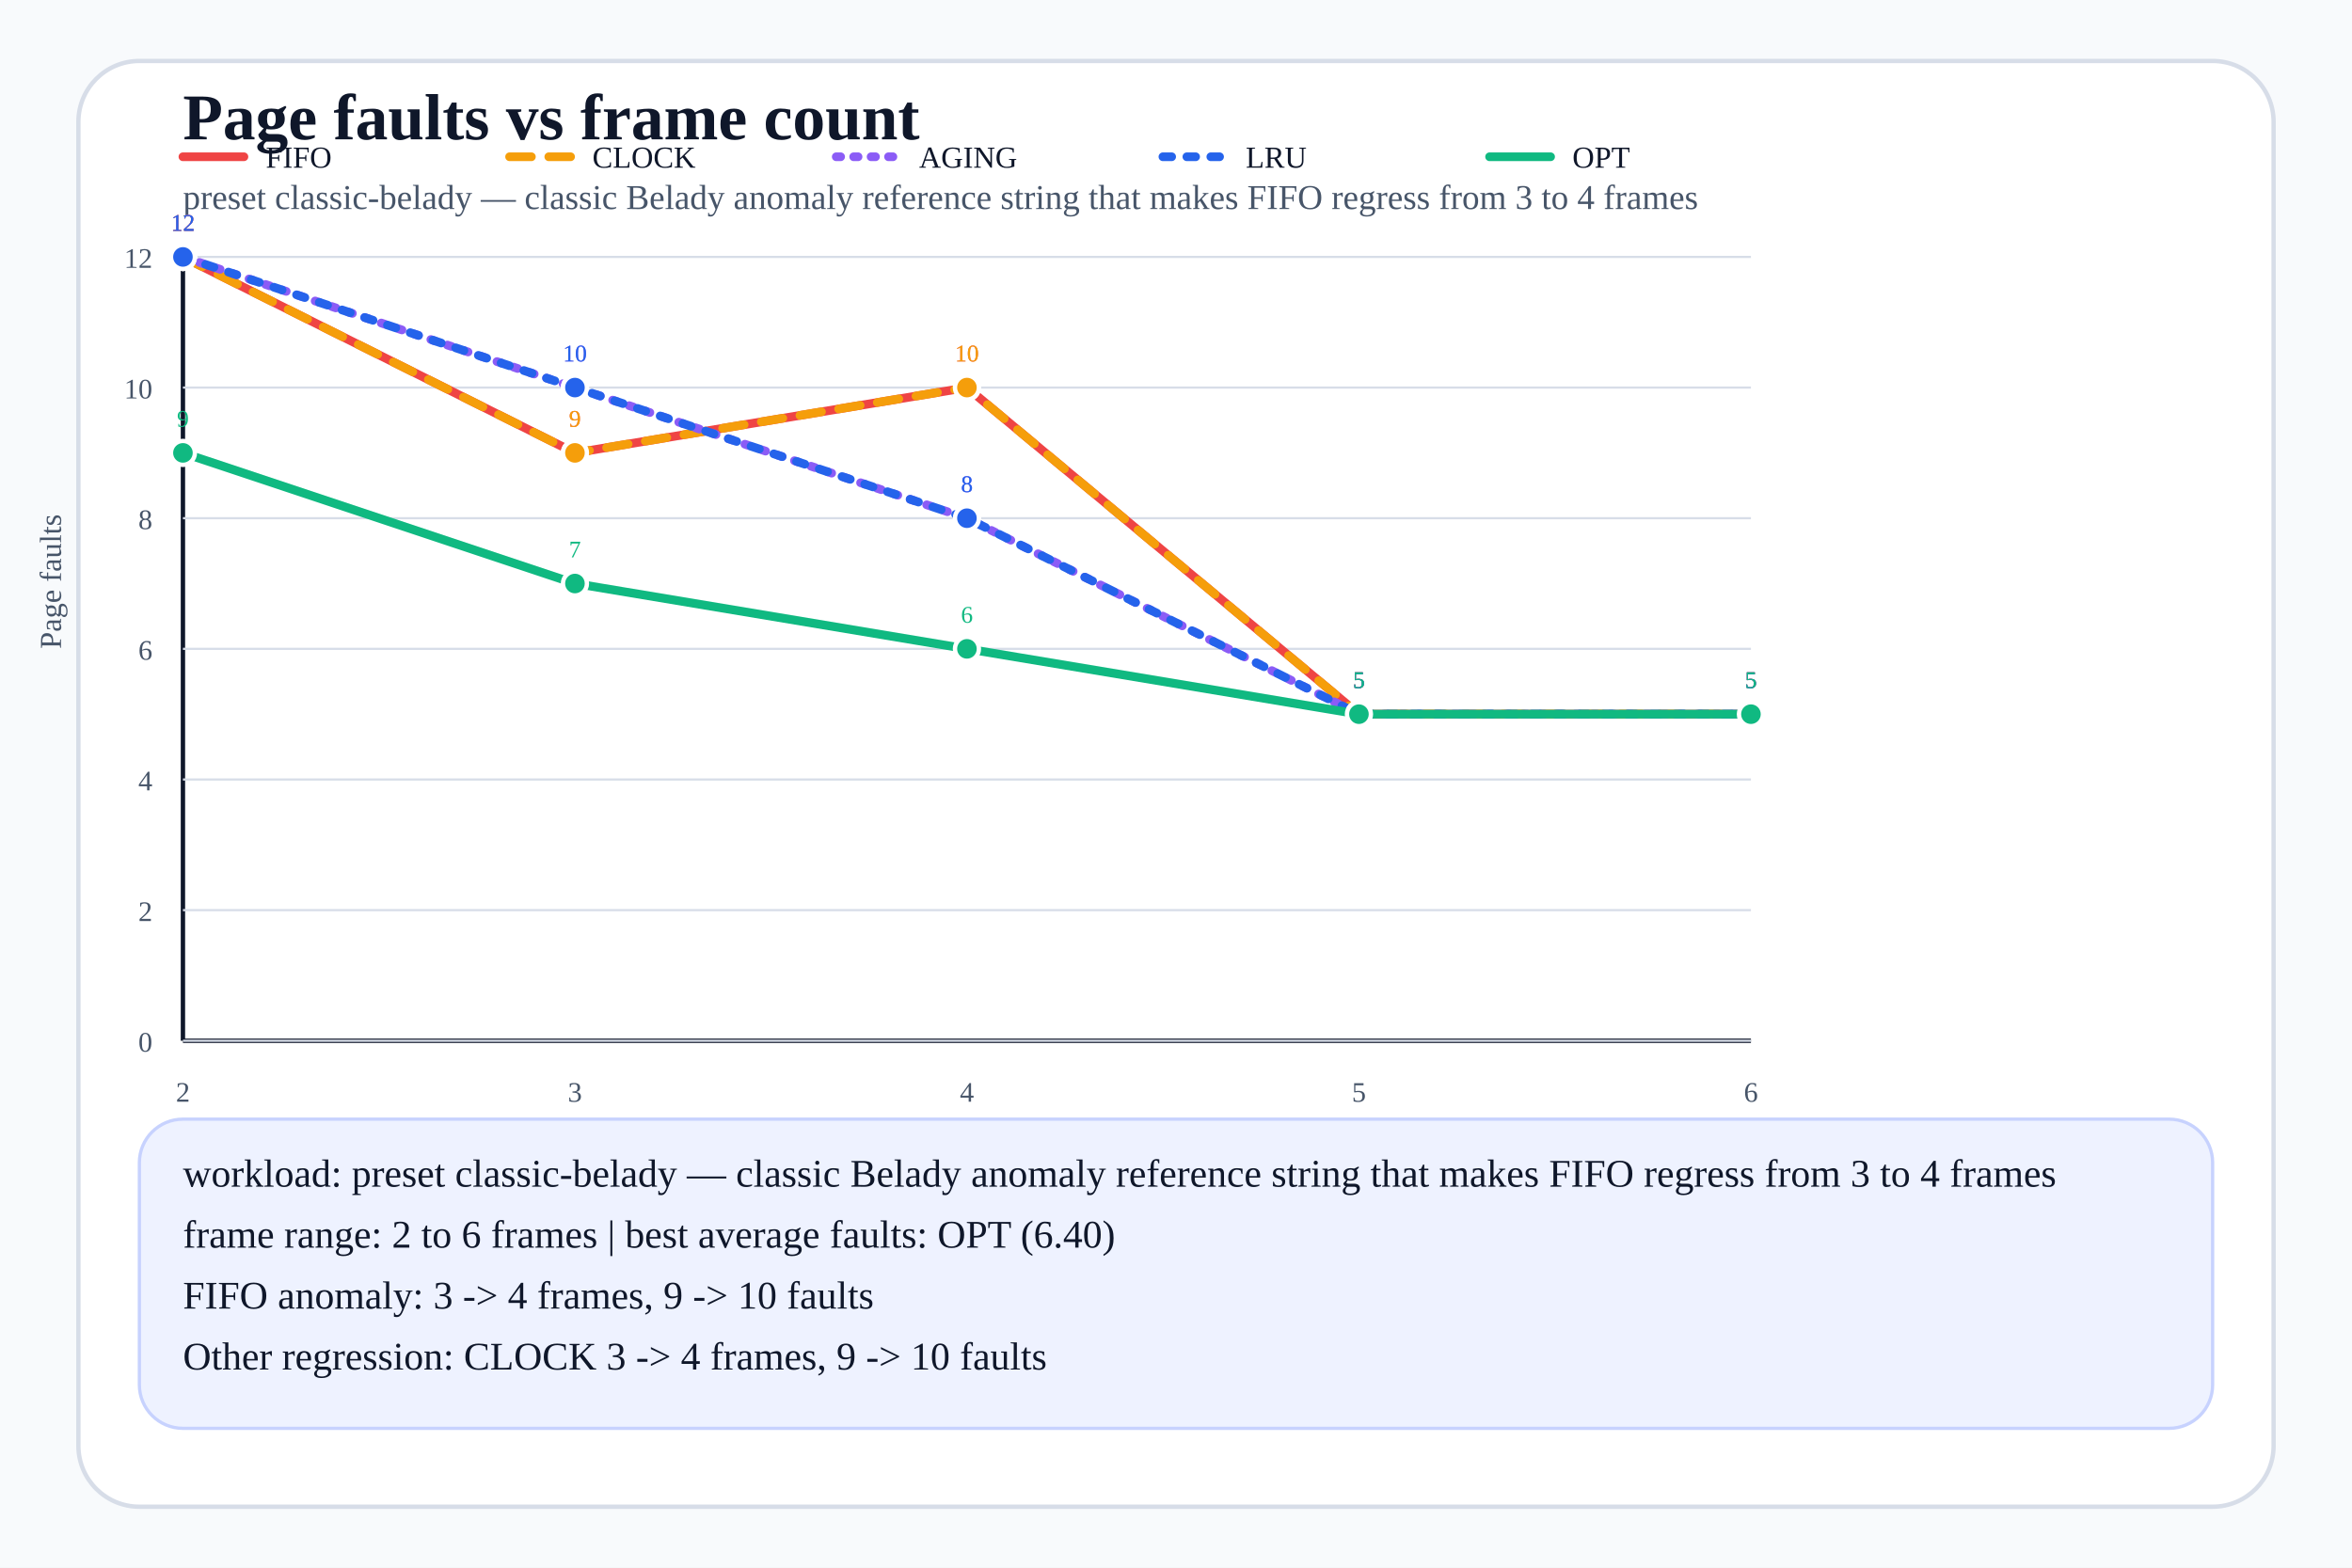
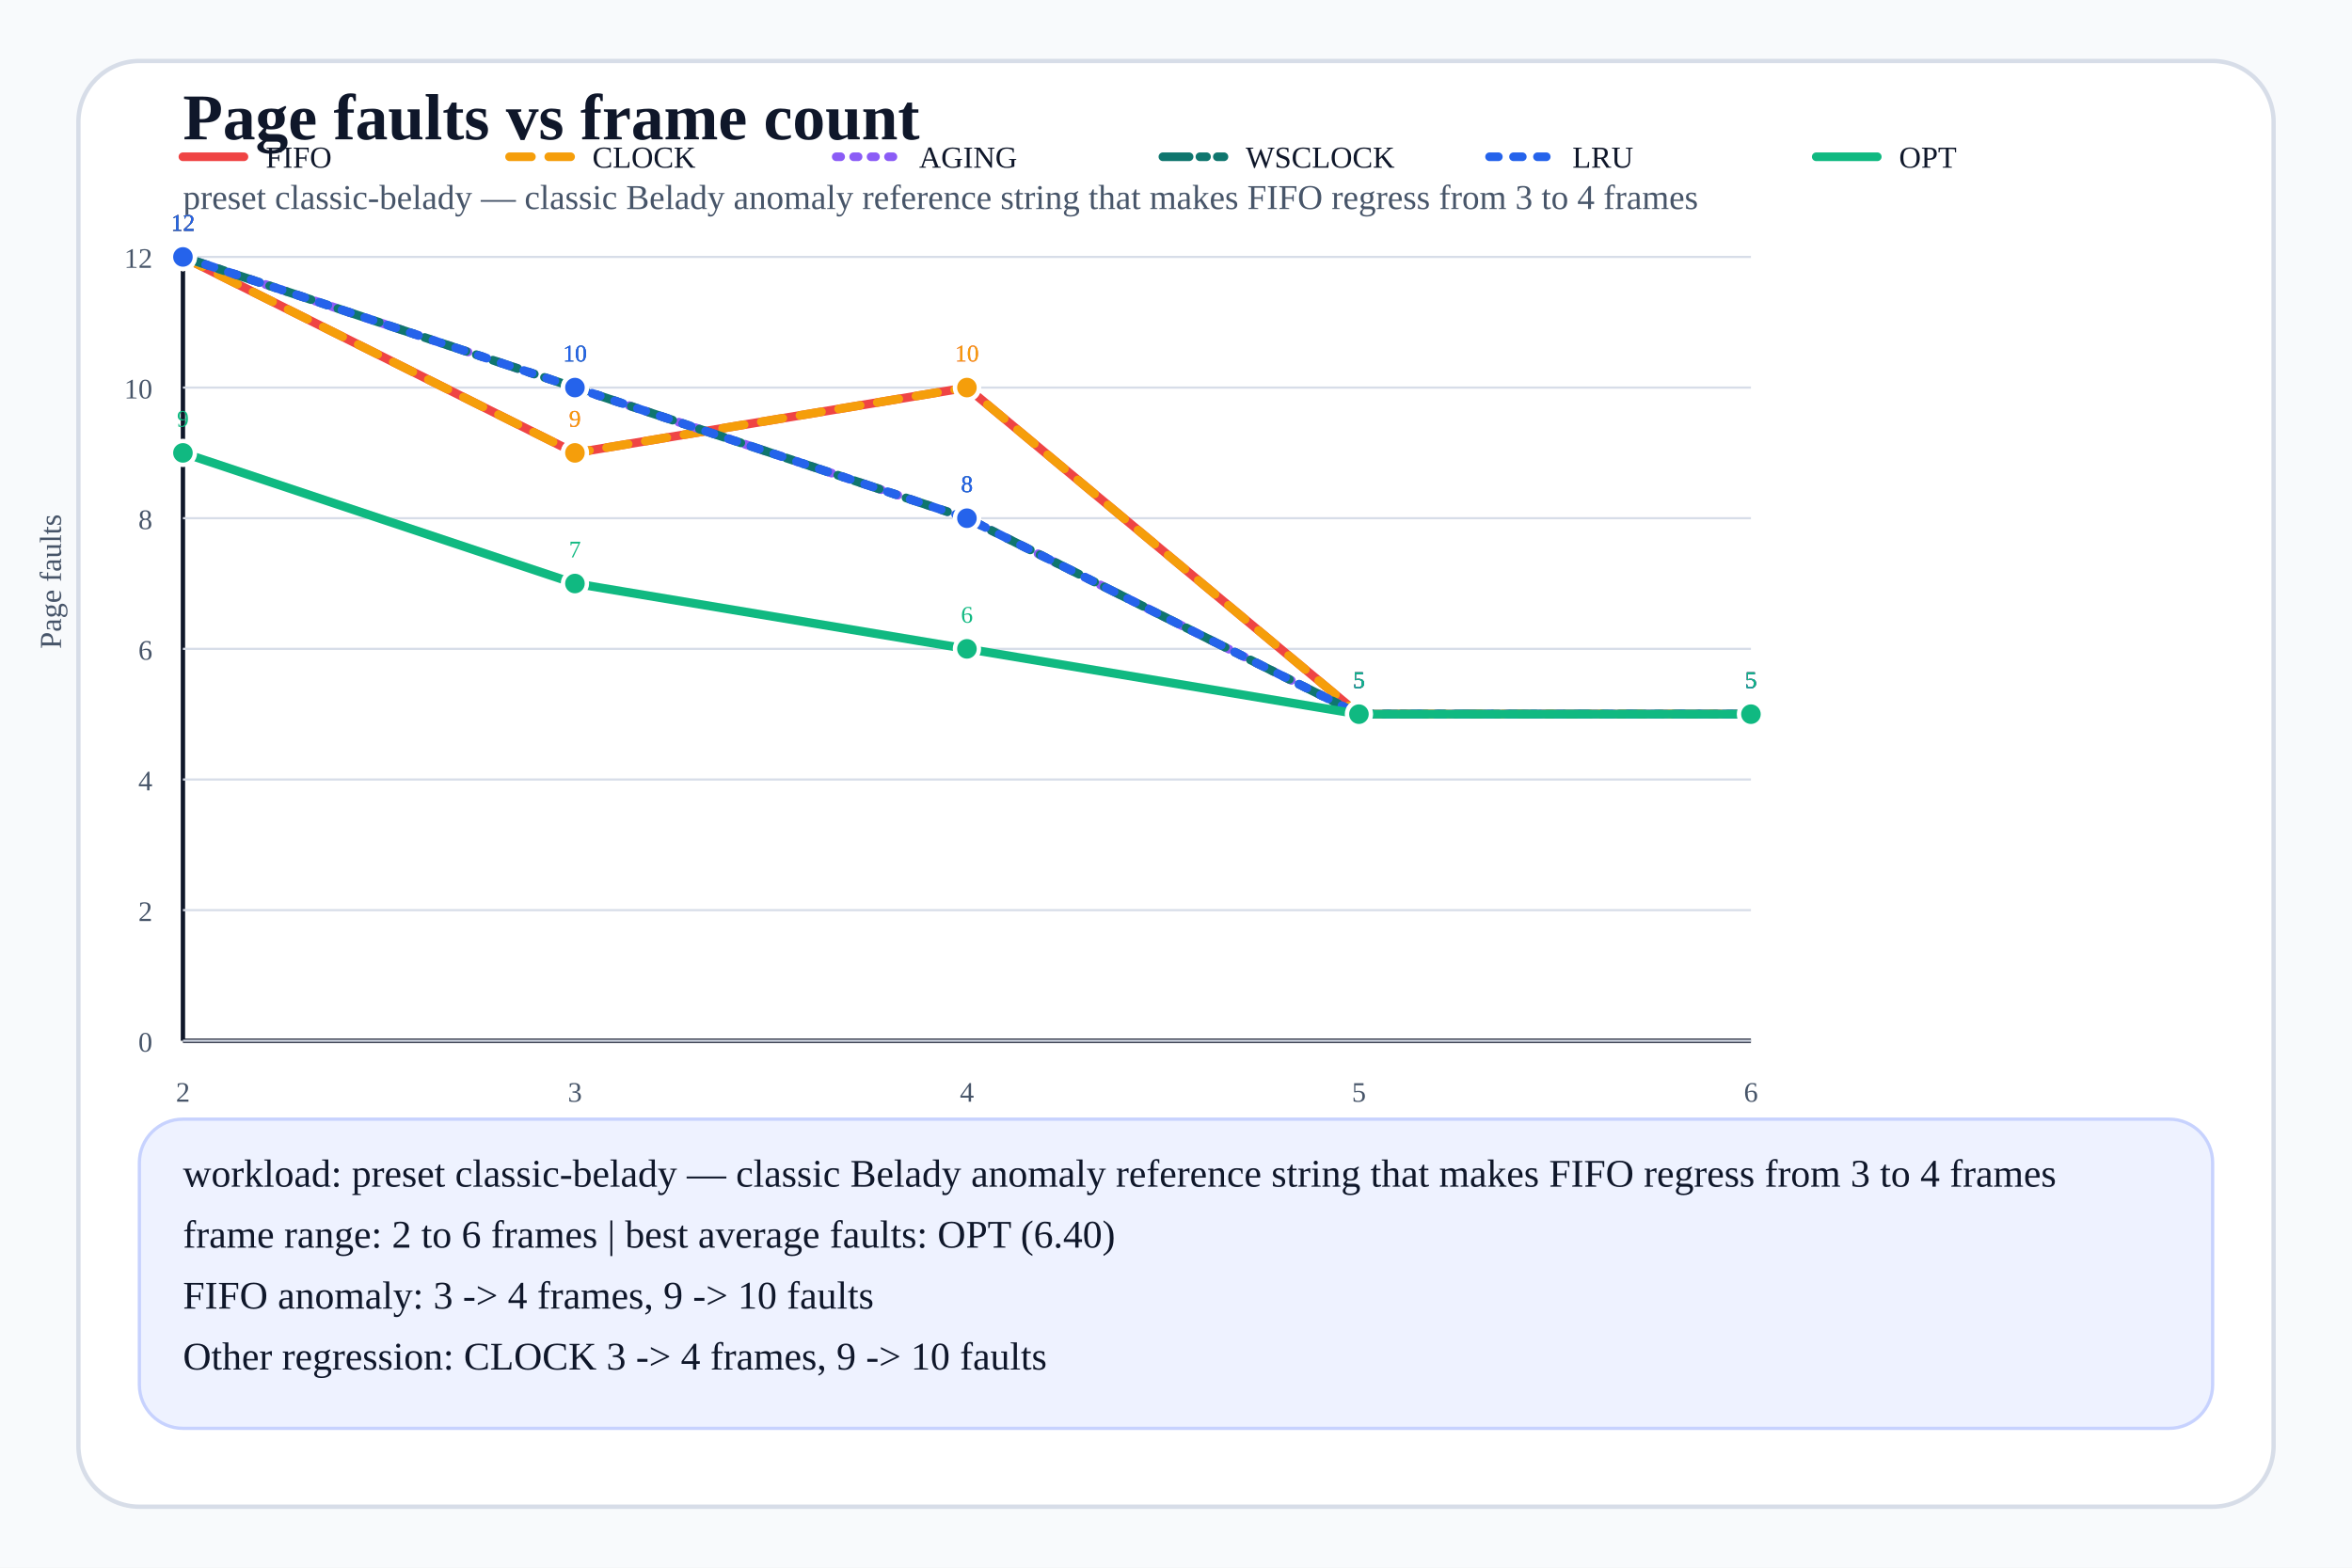
<svg xmlns="http://www.w3.org/2000/svg" width="1080" height="720" viewBox="0 0 1080 720" role="img" aria-labelledby="page-replacement-study-title page-replacement-study-desc">
  <rect width="100%" height="100%" fill="#f8fafc" />
  <rect x="36" y="28" width="1008" height="664" rx="28" fill="#ffffff" stroke="#d7dde8" stroke-width="2" />
  <text x="84" y="64" font-size="30" font-weight="700" fill="#0f172a">Page faults vs frame count</text>
  <text x="84" y="96" font-size="16" fill="#475569">preset classic-belady — classic Belady anomaly reference string that makes FIFO regress from 3 to 4 frames</text>
  <line x1="84" y1="72" x2="112" y2="72" stroke="#ef4444" stroke-width="4" stroke-linecap="round" />
  <text x="122" y="77" font-size="14" fill="#0f172a">FIFO</text>
  <line x1="234" y1="72" x2="262" y2="72" stroke="#f59e0b" stroke-width="4" stroke-linecap="round" stroke-dasharray="10 8" />
  <text x="272" y="77" font-size="14" fill="#0f172a">CLOCK</text>
  <line x1="384" y1="72" x2="412" y2="72" stroke="#8b5cf6" stroke-width="4" stroke-linecap="round" stroke-dasharray="2 6" />
  <text x="422" y="77" font-size="14" fill="#0f172a">AGING</text>
-   <line x1="534" y1="72" x2="562" y2="72" stroke="#2563eb" stroke-width="4" stroke-linecap="round" stroke-dasharray="4 7" />
-   <text x="572" y="77" font-size="14" fill="#0f172a">LRU</text>
-   <line x1="684" y1="72" x2="712" y2="72" stroke="#10b981" stroke-width="4" stroke-linecap="round" />
-   <text x="722" y="77" font-size="14" fill="#0f172a">OPT</text>
+   <line x1="534" y1="72" x2="562" y2="72" stroke="#0f766e" stroke-width="4" stroke-linecap="round" stroke-dasharray="12 5 3 5" />
+   <text x="572" y="77" font-size="14" fill="#0f172a">WSCLOCK</text>
+   <line x1="684" y1="72" x2="712" y2="72" stroke="#2563eb" stroke-width="4" stroke-linecap="round" stroke-dasharray="4 7" />
+   <text x="722" y="77" font-size="14" fill="#0f172a">LRU</text>
+   <line x1="834" y1="72" x2="862" y2="72" stroke="#10b981" stroke-width="4" stroke-linecap="round" />
+   <text x="872" y="77" font-size="14" fill="#0f172a">OPT</text>
  <line x1="84" y1="118" x2="84" y2="478" stroke="#0f172a" stroke-width="2" />
  <line x1="84" y1="478" x2="804" y2="478" stroke="#0f172a" stroke-width="2" />
  <line x1="84" y1="478.00" x2="804" y2="478.00" stroke="#d7dde8" stroke-width="1" />
  <text x="70" y="483.00" font-size="13" text-anchor="end" fill="#475569">0</text>
  <line x1="84" y1="418.00" x2="804" y2="418.00" stroke="#d7dde8" stroke-width="1" />
  <text x="70" y="423.00" font-size="13" text-anchor="end" fill="#475569">2</text>
  <line x1="84" y1="358.00" x2="804" y2="358.00" stroke="#d7dde8" stroke-width="1" />
  <text x="70" y="363.00" font-size="13" text-anchor="end" fill="#475569">4</text>
  <line x1="84" y1="298.00" x2="804" y2="298.00" stroke="#d7dde8" stroke-width="1" />
  <text x="70" y="303.00" font-size="13" text-anchor="end" fill="#475569">6</text>
  <line x1="84" y1="238.00" x2="804" y2="238.00" stroke="#d7dde8" stroke-width="1" />
  <text x="70" y="243.00" font-size="13" text-anchor="end" fill="#475569">8</text>
  <line x1="84" y1="178.00" x2="804" y2="178.00" stroke="#d7dde8" stroke-width="1" />
  <text x="70" y="183.00" font-size="13" text-anchor="end" fill="#475569">10</text>
  <line x1="84" y1="118.00" x2="804" y2="118.00" stroke="#d7dde8" stroke-width="1" />
  <text x="70" y="123.00" font-size="13" text-anchor="end" fill="#475569">12</text>
  <text x="84.00" y="506" font-size="13" text-anchor="middle" fill="#475569">2</text>
  <text x="264.00" y="506" font-size="13" text-anchor="middle" fill="#475569">3</text>
  <text x="444.00" y="506" font-size="13" text-anchor="middle" fill="#475569">4</text>
  <text x="624.00" y="506" font-size="13" text-anchor="middle" fill="#475569">5</text>
  <text x="804.00" y="506" font-size="13" text-anchor="middle" fill="#475569">6</text>
  <text x="444.00" y="534" font-size="14" text-anchor="middle" fill="#475569">Frames</text>
  <text x="28" y="298.00" font-size="14" fill="#475569" transform="rotate(-90 28 298.00)">Page faults</text>
  <polyline fill="none" stroke="#ef4444" stroke-width="4" stroke-linecap="round" stroke-linejoin="round" points="84.00,118.00 264.00,208.00 444.00,178.00 624.00,328.00 804.00,328.00" />
  <circle cx="84.00" cy="118.00" r="5.5" fill="#ef4444" stroke="#ffffff" stroke-width="2" />
  <text x="84.00" y="106.00" font-size="11" text-anchor="middle" fill="#ef4444">12</text>
  <circle cx="264.00" cy="208.00" r="5.5" fill="#ef4444" stroke="#ffffff" stroke-width="2" />
  <text x="264.00" y="196.00" font-size="11" text-anchor="middle" fill="#ef4444">9</text>
  <circle cx="444.00" cy="178.00" r="5.5" fill="#ef4444" stroke="#ffffff" stroke-width="2" />
  <text x="444.00" y="166.00" font-size="11" text-anchor="middle" fill="#ef4444">10</text>
  <circle cx="624.00" cy="328.00" r="5.5" fill="#ef4444" stroke="#ffffff" stroke-width="2" />
  <text x="624.00" y="316.00" font-size="11" text-anchor="middle" fill="#ef4444">5</text>
  <circle cx="804.00" cy="328.00" r="5.5" fill="#ef4444" stroke="#ffffff" stroke-width="2" />
  <text x="804.00" y="316.00" font-size="11" text-anchor="middle" fill="#ef4444">5</text>
  <polyline fill="none" stroke="#f59e0b" stroke-width="4" stroke-linecap="round" stroke-linejoin="round" points="84.00,118.00 264.00,208.00 444.00,178.00 624.00,328.00 804.00,328.00" stroke-dasharray="10 8" />
  <circle cx="84.00" cy="118.00" r="5.5" fill="#f59e0b" stroke="#ffffff" stroke-width="2" />
  <text x="84.00" y="106.00" font-size="11" text-anchor="middle" fill="#f59e0b">12</text>
  <circle cx="264.00" cy="208.00" r="5.5" fill="#f59e0b" stroke="#ffffff" stroke-width="2" />
  <text x="264.00" y="196.00" font-size="11" text-anchor="middle" fill="#f59e0b">9</text>
  <circle cx="444.00" cy="178.00" r="5.5" fill="#f59e0b" stroke="#ffffff" stroke-width="2" />
  <text x="444.00" y="166.00" font-size="11" text-anchor="middle" fill="#f59e0b">10</text>
  <circle cx="624.00" cy="328.00" r="5.5" fill="#f59e0b" stroke="#ffffff" stroke-width="2" />
  <text x="624.00" y="316.00" font-size="11" text-anchor="middle" fill="#f59e0b">5</text>
  <circle cx="804.00" cy="328.00" r="5.5" fill="#f59e0b" stroke="#ffffff" stroke-width="2" />
  <text x="804.00" y="316.00" font-size="11" text-anchor="middle" fill="#f59e0b">5</text>
  <polyline fill="none" stroke="#8b5cf6" stroke-width="4" stroke-linecap="round" stroke-linejoin="round" points="84.00,118.00 264.00,178.00 444.00,238.00 624.00,328.00 804.00,328.00" stroke-dasharray="2 6" />
  <circle cx="84.00" cy="118.00" r="5.5" fill="#8b5cf6" stroke="#ffffff" stroke-width="2" />
  <text x="84.00" y="106.00" font-size="11" text-anchor="middle" fill="#8b5cf6">12</text>
  <circle cx="264.00" cy="178.00" r="5.5" fill="#8b5cf6" stroke="#ffffff" stroke-width="2" />
  <text x="264.00" y="166.00" font-size="11" text-anchor="middle" fill="#8b5cf6">10</text>
  <circle cx="444.00" cy="238.00" r="5.5" fill="#8b5cf6" stroke="#ffffff" stroke-width="2" />
  <text x="444.00" y="226.00" font-size="11" text-anchor="middle" fill="#8b5cf6">8</text>
  <circle cx="624.00" cy="328.00" r="5.5" fill="#8b5cf6" stroke="#ffffff" stroke-width="2" />
  <text x="624.00" y="316.00" font-size="11" text-anchor="middle" fill="#8b5cf6">5</text>
  <circle cx="804.00" cy="328.00" r="5.5" fill="#8b5cf6" stroke="#ffffff" stroke-width="2" />
  <text x="804.00" y="316.00" font-size="11" text-anchor="middle" fill="#8b5cf6">5</text>
+   <polyline fill="none" stroke="#0f766e" stroke-width="4" stroke-linecap="round" stroke-linejoin="round" points="84.00,118.00 264.00,178.00 444.00,238.00 624.00,328.00 804.00,328.00" stroke-dasharray="12 5 3 5" />
+   <circle cx="84.00" cy="118.00" r="5.5" fill="#0f766e" stroke="#ffffff" stroke-width="2" />
+   <text x="84.00" y="106.00" font-size="11" text-anchor="middle" fill="#0f766e">12</text>
+   <circle cx="264.00" cy="178.00" r="5.5" fill="#0f766e" stroke="#ffffff" stroke-width="2" />
+   <text x="264.00" y="166.00" font-size="11" text-anchor="middle" fill="#0f766e">10</text>
+   <circle cx="444.00" cy="238.00" r="5.5" fill="#0f766e" stroke="#ffffff" stroke-width="2" />
+   <text x="444.00" y="226.00" font-size="11" text-anchor="middle" fill="#0f766e">8</text>
+   <circle cx="624.00" cy="328.00" r="5.5" fill="#0f766e" stroke="#ffffff" stroke-width="2" />
+   <text x="624.00" y="316.00" font-size="11" text-anchor="middle" fill="#0f766e">5</text>
+   <circle cx="804.00" cy="328.00" r="5.5" fill="#0f766e" stroke="#ffffff" stroke-width="2" />
+   <text x="804.00" y="316.00" font-size="11" text-anchor="middle" fill="#0f766e">5</text>
  <polyline fill="none" stroke="#2563eb" stroke-width="4" stroke-linecap="round" stroke-linejoin="round" points="84.00,118.00 264.00,178.00 444.00,238.00 624.00,328.00 804.00,328.00" stroke-dasharray="4 7" />
  <circle cx="84.00" cy="118.00" r="5.5" fill="#2563eb" stroke="#ffffff" stroke-width="2" />
  <text x="84.00" y="106.00" font-size="11" text-anchor="middle" fill="#2563eb">12</text>
  <circle cx="264.00" cy="178.00" r="5.5" fill="#2563eb" stroke="#ffffff" stroke-width="2" />
  <text x="264.00" y="166.00" font-size="11" text-anchor="middle" fill="#2563eb">10</text>
  <circle cx="444.00" cy="238.00" r="5.5" fill="#2563eb" stroke="#ffffff" stroke-width="2" />
  <text x="444.00" y="226.00" font-size="11" text-anchor="middle" fill="#2563eb">8</text>
  <circle cx="624.00" cy="328.00" r="5.5" fill="#2563eb" stroke="#ffffff" stroke-width="2" />
  <text x="624.00" y="316.00" font-size="11" text-anchor="middle" fill="#2563eb">5</text>
  <circle cx="804.00" cy="328.00" r="5.5" fill="#2563eb" stroke="#ffffff" stroke-width="2" />
  <text x="804.00" y="316.00" font-size="11" text-anchor="middle" fill="#2563eb">5</text>
  <polyline fill="none" stroke="#10b981" stroke-width="4" stroke-linecap="round" stroke-linejoin="round" points="84.00,208.00 264.00,268.00 444.00,298.00 624.00,328.00 804.00,328.00" />
  <circle cx="84.00" cy="208.00" r="5.5" fill="#10b981" stroke="#ffffff" stroke-width="2" />
  <text x="84.00" y="196.00" font-size="11" text-anchor="middle" fill="#10b981">9</text>
  <circle cx="264.00" cy="268.00" r="5.5" fill="#10b981" stroke="#ffffff" stroke-width="2" />
  <text x="264.00" y="256.00" font-size="11" text-anchor="middle" fill="#10b981">7</text>
  <circle cx="444.00" cy="298.00" r="5.5" fill="#10b981" stroke="#ffffff" stroke-width="2" />
  <text x="444.00" y="286.00" font-size="11" text-anchor="middle" fill="#10b981">6</text>
  <circle cx="624.00" cy="328.00" r="5.5" fill="#10b981" stroke="#ffffff" stroke-width="2" />
  <text x="624.00" y="316.00" font-size="11" text-anchor="middle" fill="#10b981">5</text>
  <circle cx="804.00" cy="328.00" r="5.5" fill="#10b981" stroke="#ffffff" stroke-width="2" />
  <text x="804.00" y="316.00" font-size="11" text-anchor="middle" fill="#10b981">5</text>
  <rect x="64" y="514" width="952" height="142" rx="20" fill="#eef2ff" stroke="#c7d2fe" stroke-width="1.5" />
  <text x="84" y="545" font-size="18" fill="#0f172a">workload: preset classic-belady — classic Belady anomaly reference string that makes FIFO regress from 3 to 4 frames</text>
  <text x="84" y="573" font-size="18" fill="#0f172a">frame range: 2 to 6 frames | best average faults: OPT (6.40)</text>
  <text x="84" y="601" font-size="18" fill="#0f172a">FIFO anomaly: 3 -&gt; 4 frames, 9 -&gt; 10 faults</text>
  <text x="84" y="629" font-size="18" fill="#0f172a">Other regression: CLOCK 3 -&gt; 4 frames, 9 -&gt; 10 faults</text>
</svg>
